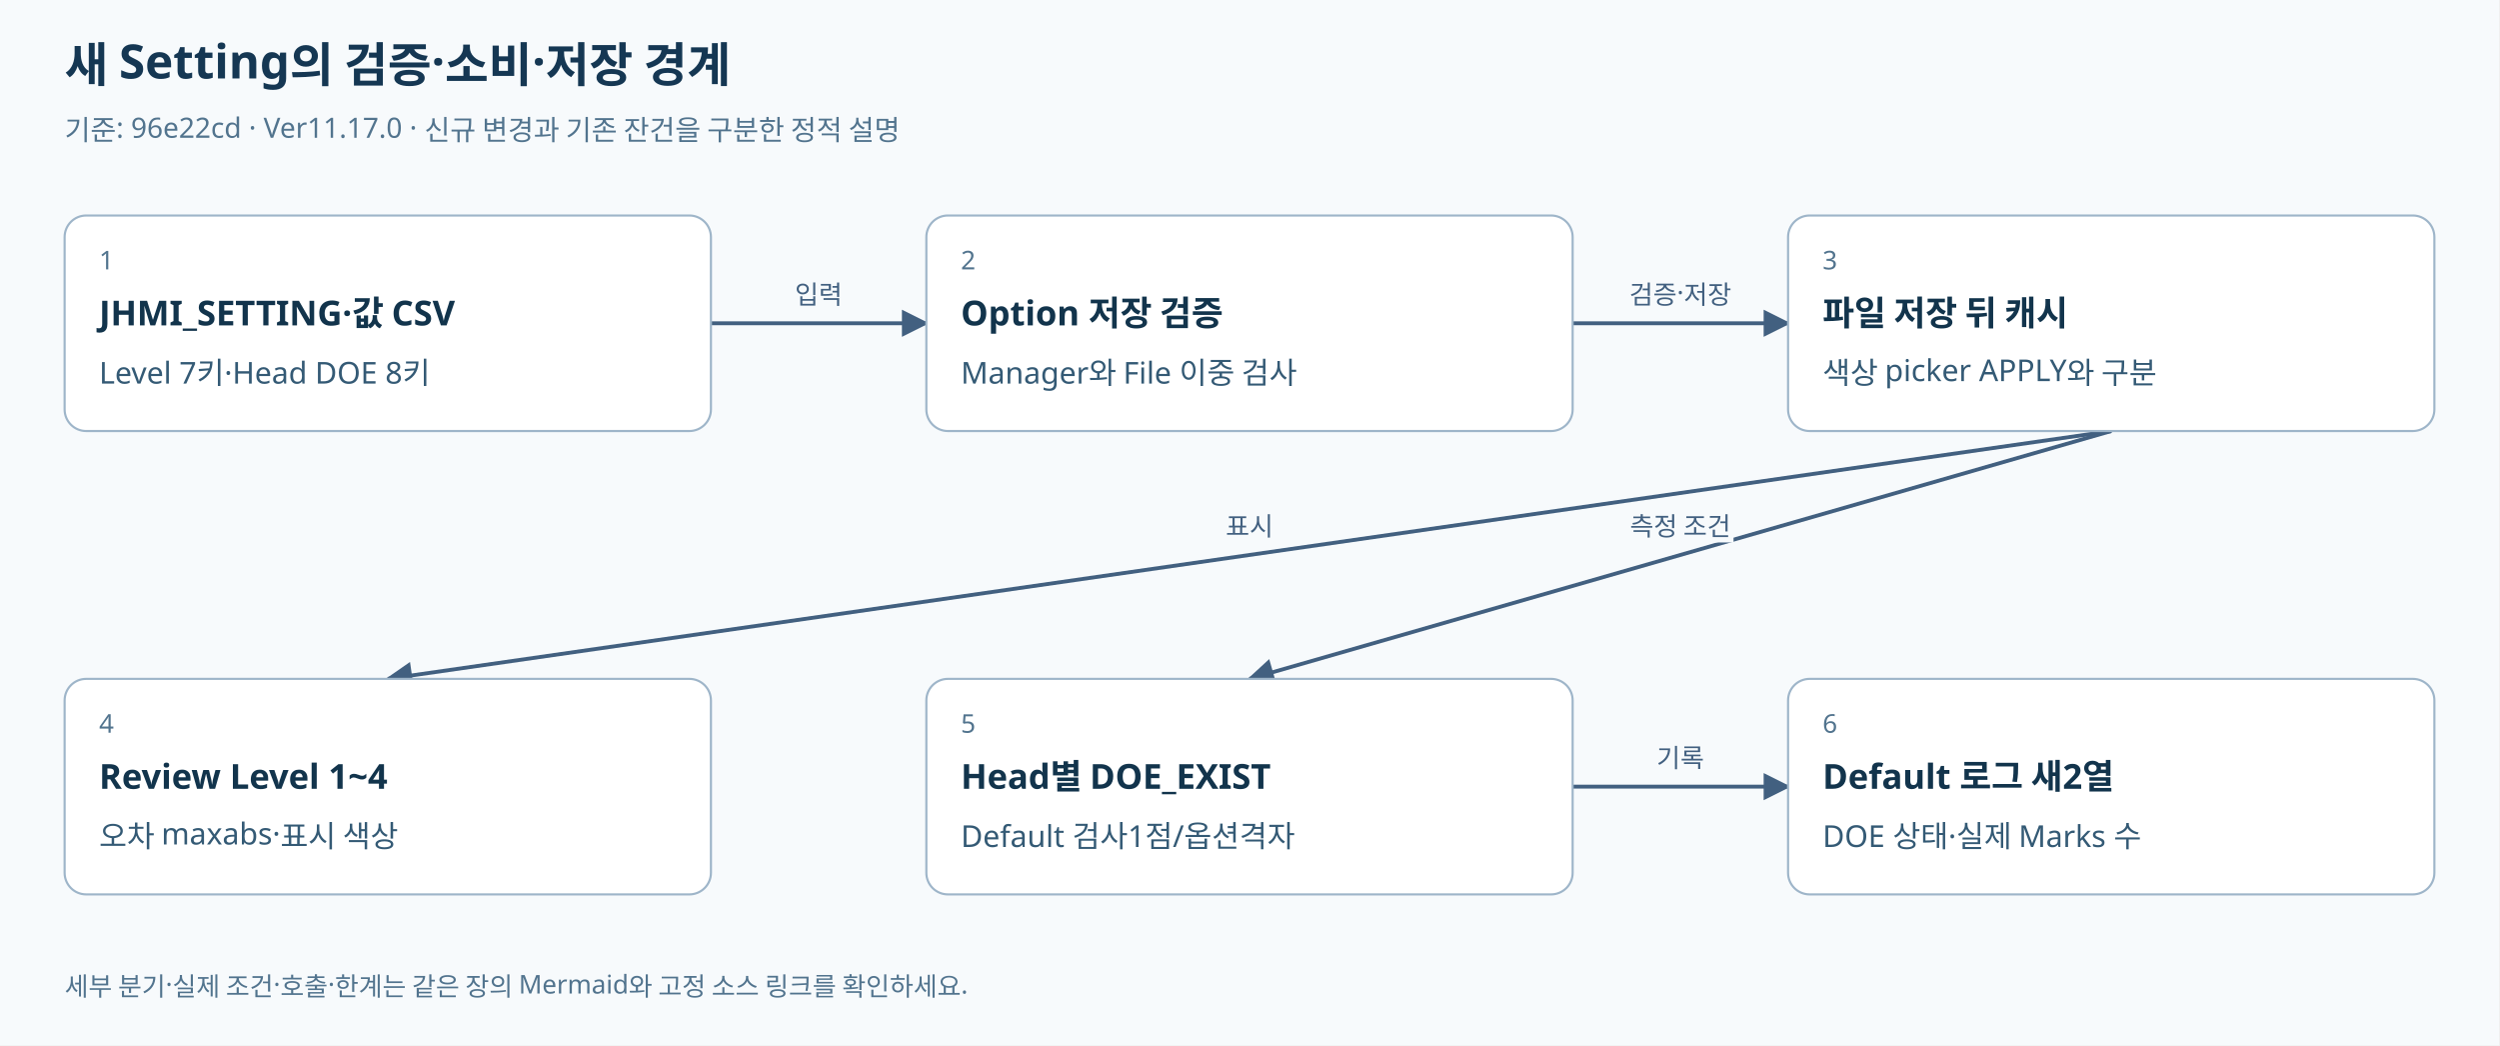
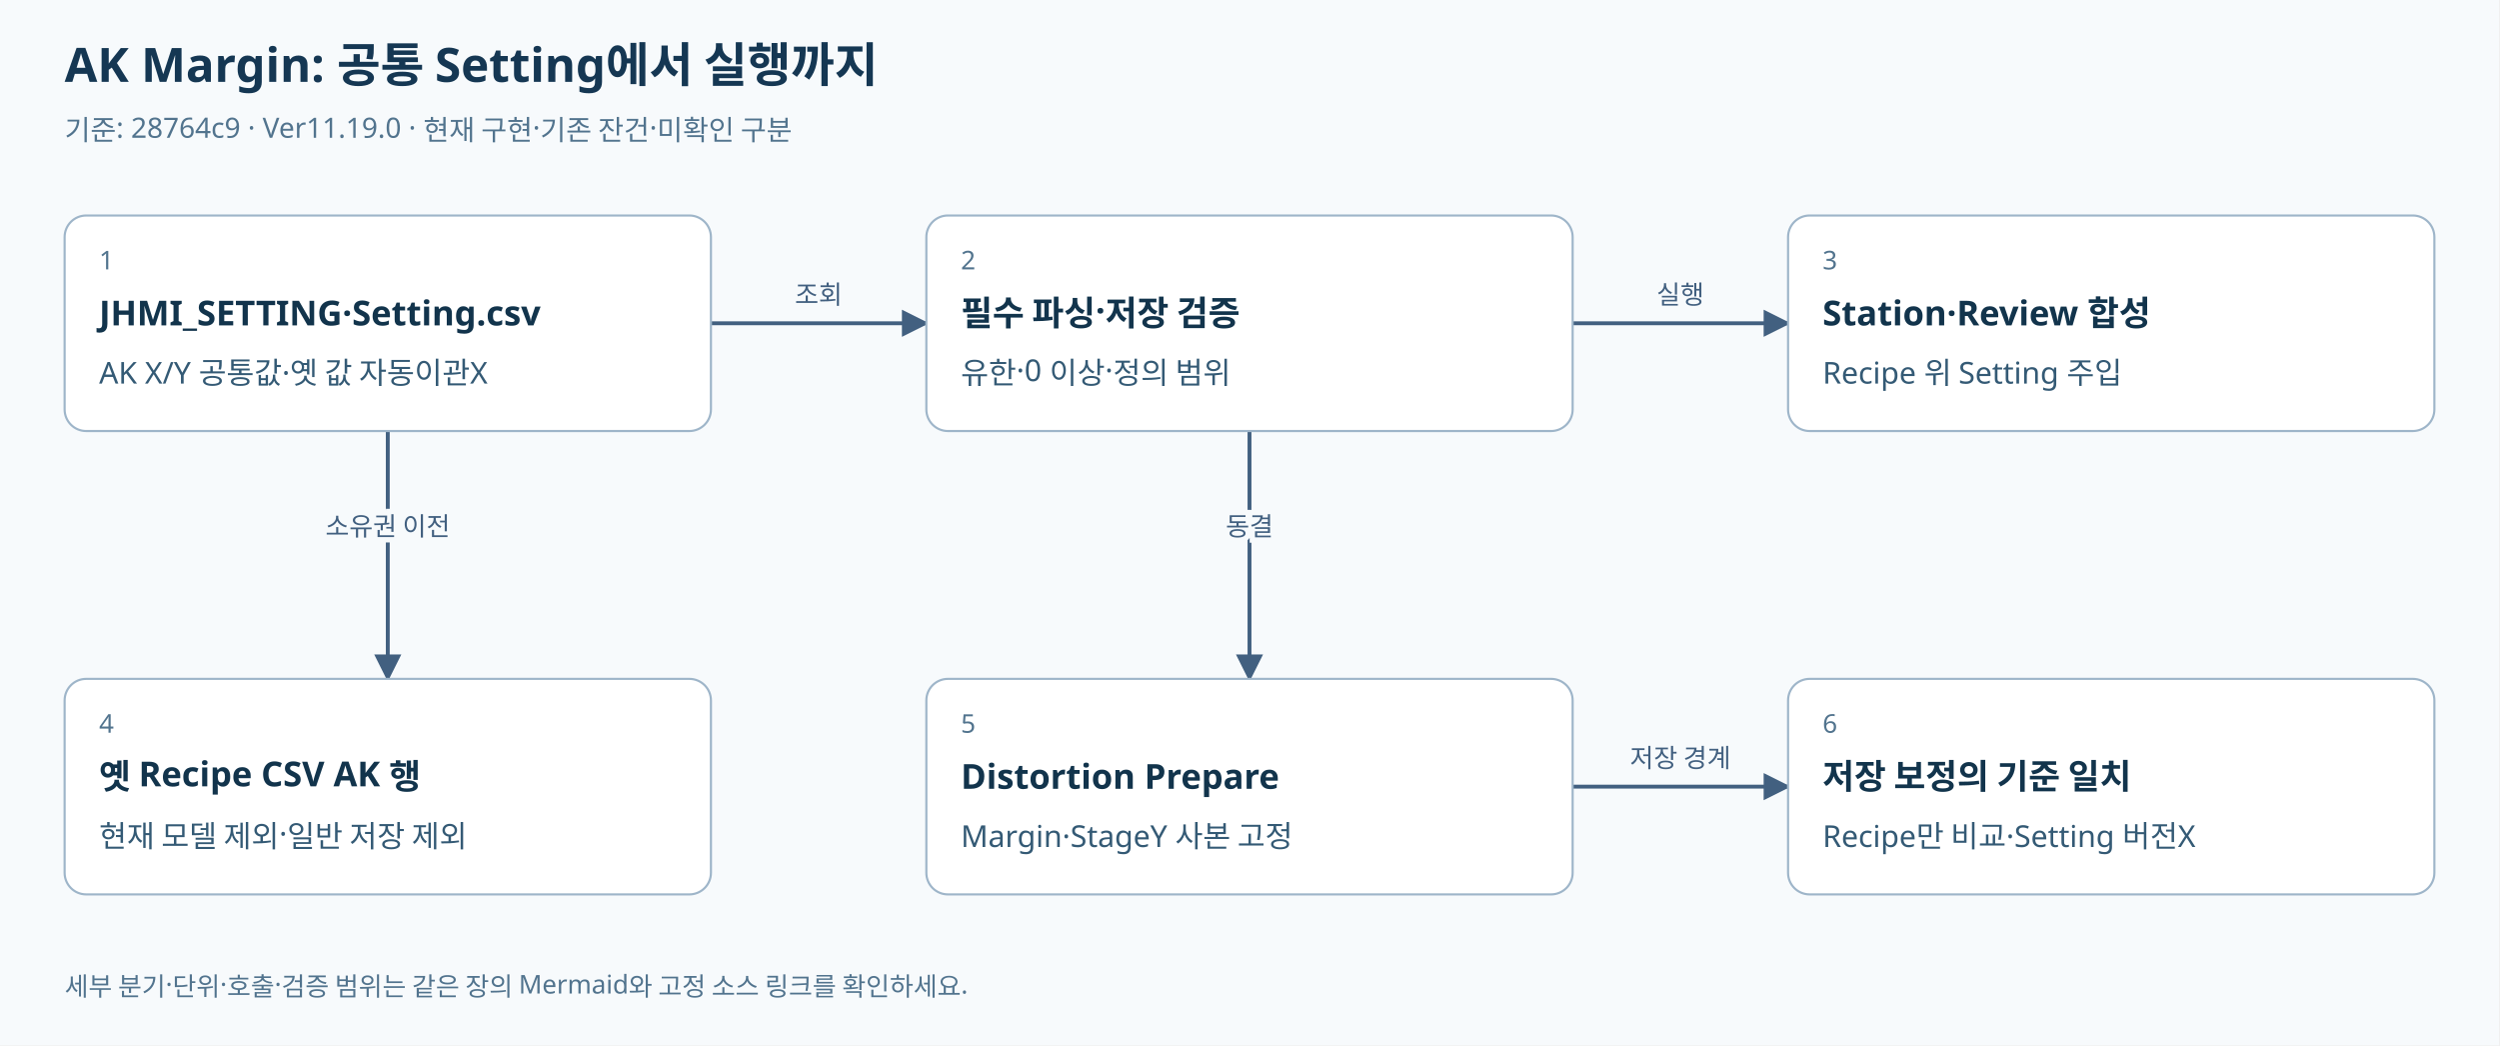
- <svg xmlns="http://www.w3.org/2000/svg" width="1160" height="485" viewBox="0 0 1160 485" role="img" aria-label="새 Setting의 검증·소비·저장 경계">
+ <svg xmlns="http://www.w3.org/2000/svg" width="1160" height="485" viewBox="0 0 1160 485" role="img" aria-label="AK Margin: 공통 Setting에서 실행까지">
  <defs>
    <marker id="arrow" viewBox="0 0 10 10" refX="9" refY="5" markerWidth="7" markerHeight="7" orient="auto">
      <path d="M0 0 L10 5 L0 10z" fill="#426080" />
    </marker>
  </defs>
  <rect width="1160" height="485" fill="#f7fafc" />
  <g font-family="Malgun Gothic,Segoe UI,sans-serif">
-     <text x="30" y="38" font-size="22" font-weight="bold" fill="#153753">새 Setting의 검증·소비·저장 경계</text>
-     <text x="30" y="65" font-size="13" fill="#52748e">기준: 96e22cd · Ver11.17.0 · 신규 변경과 기존 잔건을 구분한 정적 설명</text>
+     <text x="30" y="38" font-size="22" font-weight="bold" fill="#153753">AK Margin: 공통 Setting에서 실행까지</text>
+     <text x="30" y="65" font-size="13" fill="#52748e">기준: 28764c9 · Ver11.19.0 · 현재 구현·기존 잔건·미확인 구분</text>
    <path d="M330 150 L430 150" fill="none" stroke="#426080" stroke-width="1.8" marker-end="url(#arrow)" />
-     <text x="380" y="141" text-anchor="middle" font-size="12" fill="#426080" paint-order="stroke" stroke="#f7fafc" stroke-width="5">입력</text>
+     <text x="380" y="141" text-anchor="middle" font-size="12" fill="#426080" paint-order="stroke" stroke="#f7fafc" stroke-width="5">조회</text>
    <path d="M730 150 L830 150" fill="none" stroke="#426080" stroke-width="1.8" marker-end="url(#arrow)" />
-     <text x="780" y="141" text-anchor="middle" font-size="12" fill="#426080" paint-order="stroke" stroke="#f7fafc" stroke-width="5">검증·저장</text>
-     <path d="M980 200 L180 315" fill="none" stroke="#426080" stroke-width="1.8" marker-end="url(#arrow)" />
-     <text x="580" y="248.5" text-anchor="middle" font-size="12" fill="#426080" paint-order="stroke" stroke="#f7fafc" stroke-width="5">표시</text>
-     <path d="M980 200 L580 315" fill="none" stroke="#426080" stroke-width="1.8" marker-end="url(#arrow)" />
-     <text x="780" y="248.5" text-anchor="middle" font-size="12" fill="#426080" paint-order="stroke" stroke="#f7fafc" stroke-width="5">측정 조건</text>
+     <text x="780" y="141" text-anchor="middle" font-size="12" fill="#426080" paint-order="stroke" stroke="#f7fafc" stroke-width="5">실행</text>
+     <path d="M180 200 L180 315" fill="none" stroke="#426080" stroke-width="1.8" marker-end="url(#arrow)" />
+     <text x="180" y="248.5" text-anchor="middle" font-size="12" fill="#426080" paint-order="stroke" stroke="#f7fafc" stroke-width="5">소유권 이전</text>
+     <path d="M580 200 L580 315" fill="none" stroke="#426080" stroke-width="1.8" marker-end="url(#arrow)" />
+     <text x="580" y="248.5" text-anchor="middle" font-size="12" fill="#426080" paint-order="stroke" stroke="#f7fafc" stroke-width="5">동결</text>
    <path d="M730 365 L830 365" fill="none" stroke="#426080" stroke-width="1.8" marker-end="url(#arrow)" />
-     <text x="780" y="356" text-anchor="middle" font-size="12" fill="#426080" paint-order="stroke" stroke="#f7fafc" stroke-width="5">기록</text>
+     <text x="780" y="356" text-anchor="middle" font-size="12" fill="#426080" paint-order="stroke" stroke="#f7fafc" stroke-width="5">저장 경계</text>
    <rect x="30" y="100" width="300" height="100" rx="10" fill="white" stroke="#9eb5c9" />
    <text x="46" y="125" font-size="12" fill="#52748e">1</text>
-     <text x="46" y="151" font-size="16" font-weight="bold" fill="#12344c">JHMI_SETTING·값 CSV</text>
-     <text x="46" y="178" font-size="14" fill="#345a75">Level 7키·Head DOE 8키</text>
+     <text x="46" y="151" font-size="16" font-weight="bold" fill="#12344c">JHMI_SETTING·Setting.csv</text>
+     <text x="46" y="178" font-size="14" fill="#345a75">AK X/Y 공통값·옛 값 자동이관X</text>
    <rect x="430" y="100" width="300" height="100" rx="10" fill="white" stroke="#9eb5c9" />
    <text x="446" y="125" font-size="12" fill="#52748e">2</text>
-     <text x="446" y="151" font-size="16" font-weight="bold" fill="#12344c">Option 저장 검증</text>
-     <text x="446" y="178" font-size="14" fill="#345a75">Manager와 File 이중 검사</text>
+     <text x="446" y="151" font-size="16" font-weight="bold" fill="#12344c">필수 파싱·저장 검증</text>
+     <text x="446" y="178" font-size="14" fill="#345a75">유한·0 이상·정의 범위</text>
    <rect x="830" y="100" width="300" height="100" rx="10" fill="white" stroke="#9eb5c9" />
    <text x="846" y="125" font-size="12" fill="#52748e">3</text>
-     <text x="846" y="151" font-size="16" font-weight="bold" fill="#12344c">파일 저장 뒤 캐시</text>
-     <text x="846" y="178" font-size="14" fill="#345a75">색상 picker APPLY와 구분</text>
+     <text x="846" y="151" font-size="16" font-weight="bold" fill="#12344c">Station·Review 합성</text>
+     <text x="846" y="178" font-size="14" fill="#345a75">Recipe 위 Setting 주입</text>
    <rect x="30" y="315" width="300" height="100" rx="10" fill="white" stroke="#9eb5c9" />
    <text x="46" y="340" font-size="12" fill="#52748e">4</text>
-     <text x="46" y="366" font-size="16" font-weight="bold" fill="#12344c">Review Level 1~4</text>
-     <text x="46" y="393" font-size="14" fill="#345a75">오차 maxabs·표시 색상</text>
+     <text x="46" y="366" font-size="16" font-weight="bold" fill="#12344c">옛 Recipe CSV AK 행</text>
+     <text x="46" y="393" font-size="14" fill="#345a75">현재 모델 제외·일반 저장 제외</text>
    <rect x="430" y="315" width="300" height="100" rx="10" fill="white" stroke="#9eb5c9" />
    <text x="446" y="340" font-size="12" fill="#52748e">5</text>
-     <text x="446" y="366" font-size="16" font-weight="bold" fill="#12344c">Head별 DOE_EXIST</text>
-     <text x="446" y="393" font-size="14" fill="#345a75">Default 검사1점/옵션격자</text>
+     <text x="446" y="366" font-size="16" font-weight="bold" fill="#12344c">Distortion Prepare</text>
+     <text x="446" y="393" font-size="14" fill="#345a75">Margin·StageY 사본 고정</text>
    <rect x="830" y="315" width="300" height="100" rx="10" fill="white" stroke="#9eb5c9" />
    <text x="846" y="340" font-size="12" fill="#52748e">6</text>
-     <text x="846" y="366" font-size="16" font-weight="bold" fill="#12344c">Default 로그 새2열</text>
-     <text x="846" y="393" font-size="14" fill="#345a75">DOE 상태·실제 Marks 수</text>
-     <text x="30" y="462" font-size="12" fill="#52748e">세부 분기·실제 조건·호출·한계는 같은 장의 Mermaid와 고정 소스 링크를 확인하세요.</text>
+     <text x="846" y="366" font-size="16" font-weight="bold" fill="#12344c">저장 보정의 기준 일치</text>
+     <text x="846" y="393" font-size="14" fill="#345a75">Recipe만 비교·Setting 버전X</text>
+     <text x="30" y="462" font-size="12" fill="#52748e">세부 분기·단위·호출·검증 범위는 같은 장의 Mermaid와 고정 소스 링크를 확인하세요.</text>
  </g>
</svg>
